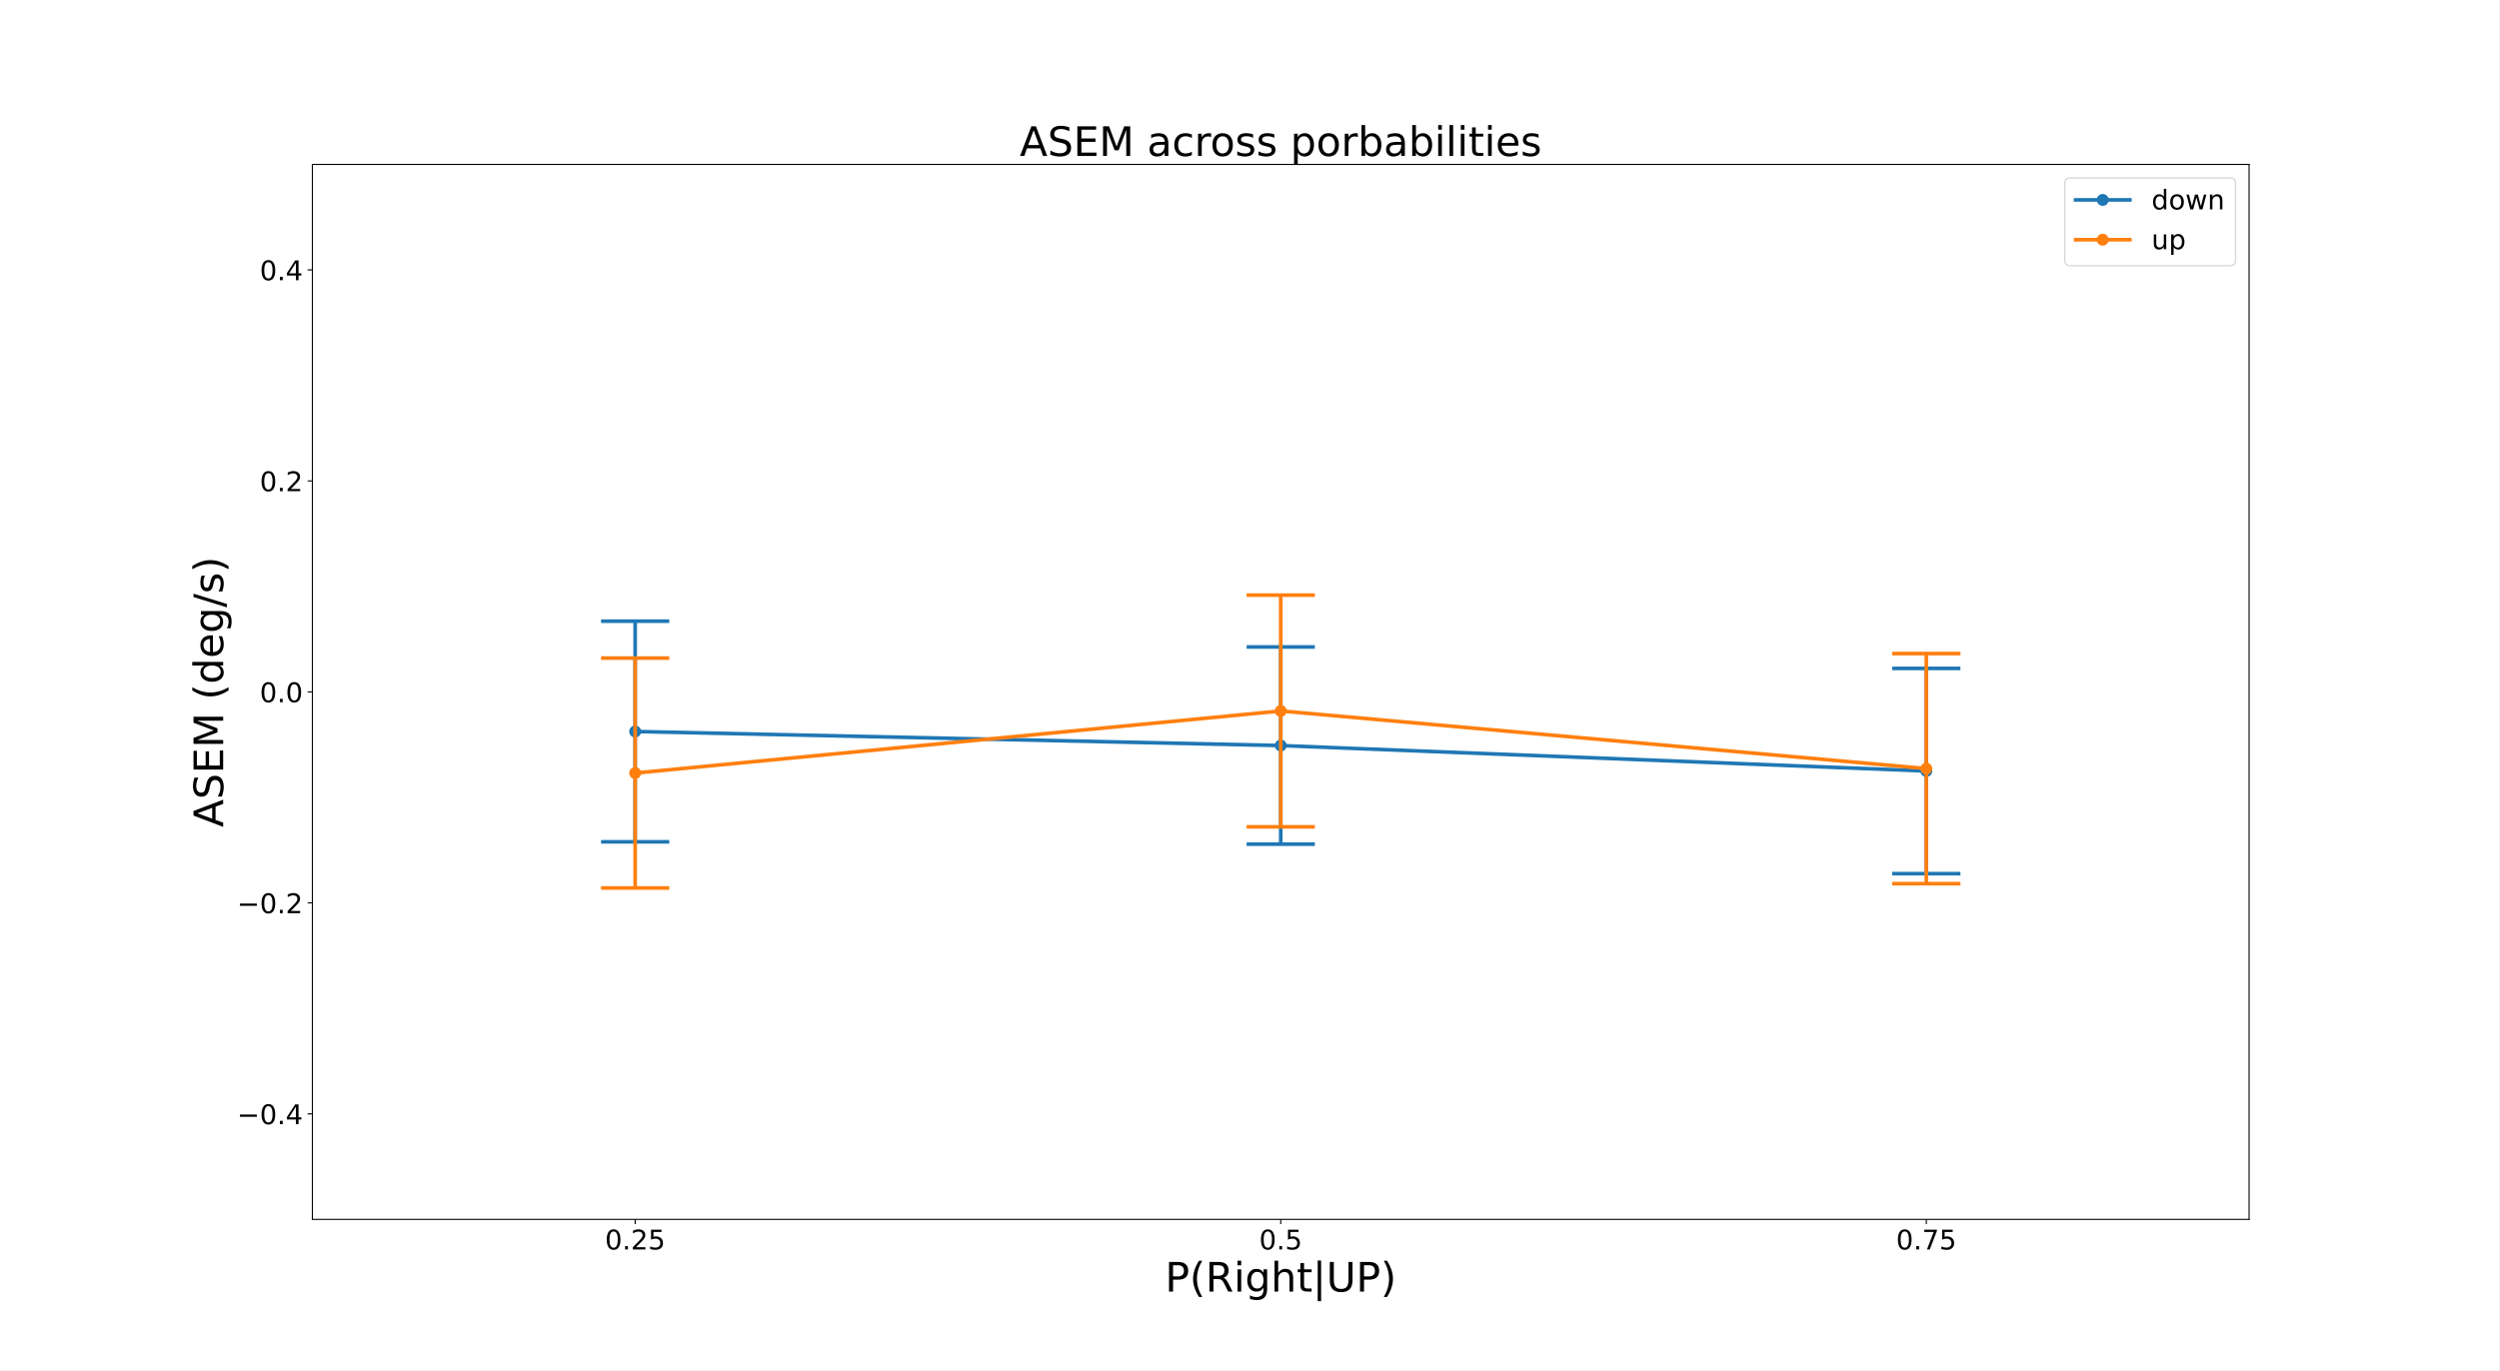
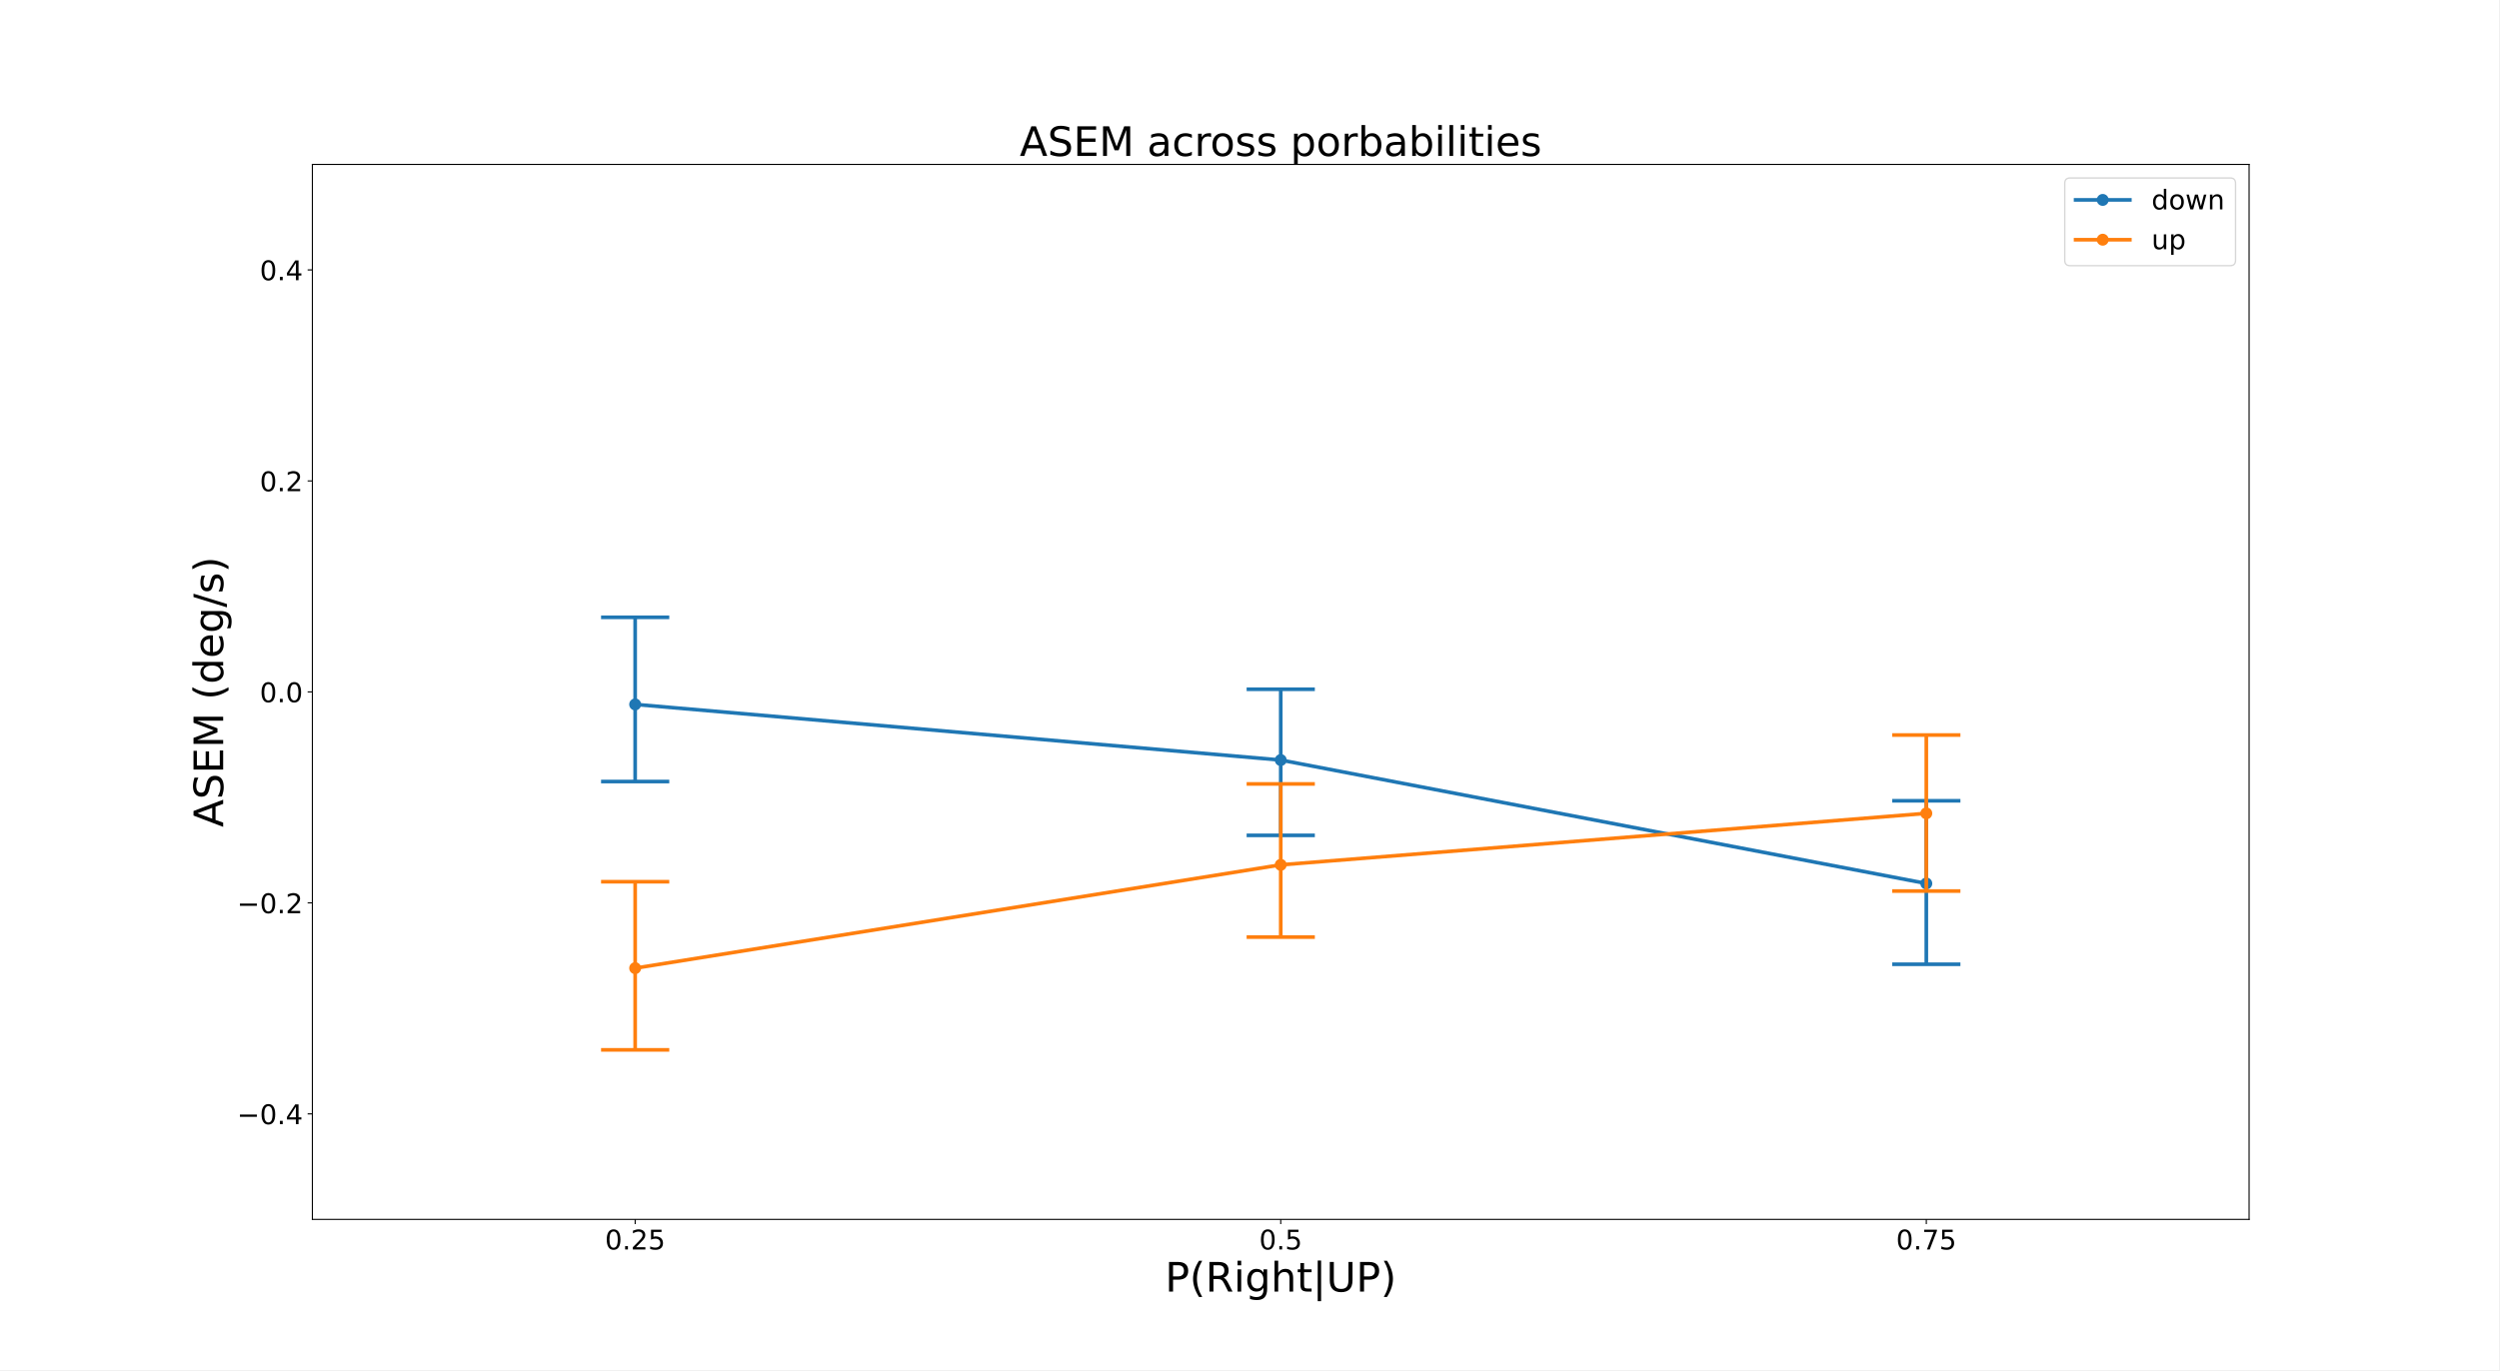
<svg xmlns="http://www.w3.org/2000/svg" xmlns:xlink="http://www.w3.org/1999/xlink" width="1843.2pt" height="1010.88pt" viewBox="0 0 1843.2 1010.88" version="1.1">
  <defs>
    <style type="text/css">*{stroke-linejoin: round; stroke-linecap: butt}</style>
  </defs>
  <g id="figure_1">
    <g id="patch_1">
      <path d="M 0 1010.88  L 1843.2 1010.88  L 1843.2 0  L 0 0  z " style="fill: #ffffff" />
    </g>
    <g id="axes_1">
      <g id="patch_2">
        <path d="M 230.4 899.683  L 1658.88 899.683  L 1658.88 121.306  L 230.4 121.306  z " style="fill: #ffffff" />
      </g>
      <g id="matplotlib.axis_1">
        <g id="xtick_1">
          <g id="line2d_1">
            <defs>
-               <path id="mcbc50a3cbe" d="M 0 0  L 0 3.5  " style="stroke: #000000; stroke-width: 0.8" />
-             </defs>
-             <g>
-               <use xlink:href="#mcbc50a3cbe" x="468.48" y="899.683" style="stroke: #000000; stroke-width: 0.8" />
+               <path id="mbe5c325fa4" d="M 0 0  L 0 3.5  " style="stroke: #000000; stroke-width: 0.8" />
+             </defs>
+             <g>
+               <use xlink:href="#mbe5c325fa4" x="468.48" y="899.683" style="stroke: #000000; stroke-width: 0.8" />
            </g>
          </g>
          <g id="text_1">
            <g transform="translate(446.2144 921.8801) scale(0.2 -0.2)">
              <defs>
                <path id="DejaVuSans-30" d="M 2034 4250  Q 1547 4250 1301 3770  Q 1056 3291 1056 2328  Q 1056 1369 1301 889  Q 1547 409 2034 409  Q 2525 409 2770 889  Q 3016 1369 3016 2328  Q 3016 3291 2770 3770  Q 2525 4250 2034 4250  z M 2034 4750  Q 2819 4750 3233 4129  Q 3647 3509 3647 2328  Q 3647 1150 3233 529  Q 2819 -91 2034 -91  Q 1250 -91 836 529  Q 422 1150 422 2328  Q 422 3509 836 4129  Q 1250 4750 2034 4750  z " transform="scale(0.015625)" />
                <path id="DejaVuSans-2e" d="M 684 794  L 1344 794  L 1344 0  L 684 0  L 684 794  z " transform="scale(0.015625)" />
                <path id="DejaVuSans-32" d="M 1228 531  L 3431 531  L 3431 0  L 469 0  L 469 531  Q 828 903 1448 1529  Q 2069 2156 2228 2338  Q 2531 2678 2651 2914  Q 2772 3150 2772 3378  Q 2772 3750 2511 3984  Q 2250 4219 1831 4219  Q 1534 4219 1204 4116  Q 875 4013 500 3803  L 500 4441  Q 881 4594 1212 4672  Q 1544 4750 1819 4750  Q 2544 4750 2975 4387  Q 3406 4025 3406 3419  Q 3406 3131 3298 2873  Q 3191 2616 2906 2266  Q 2828 2175 2409 1742  Q 1991 1309 1228 531  z " transform="scale(0.015625)" />
                <path id="DejaVuSans-35" d="M 691 4666  L 3169 4666  L 3169 4134  L 1269 4134  L 1269 2991  Q 1406 3038 1543 3061  Q 1681 3084 1819 3084  Q 2600 3084 3056 2656  Q 3513 2228 3513 1497  Q 3513 744 3044 326  Q 2575 -91 1722 -91  Q 1428 -91 1123 -41  Q 819 9 494 109  L 494 744  Q 775 591 1075 516  Q 1375 441 1709 441  Q 2250 441 2565 725  Q 2881 1009 2881 1497  Q 2881 1984 2565 2268  Q 2250 2553 1709 2553  Q 1456 2553 1204 2497  Q 953 2441 691 2322  L 691 4666  z " transform="scale(0.015625)" />
              </defs>
              <use xlink:href="#DejaVuSans-30" />
              <use xlink:href="#DejaVuSans-2e" x="63.623" />
              <use xlink:href="#DejaVuSans-32" x="95.41" />
              <use xlink:href="#DejaVuSans-35" x="159.033" />
            </g>
          </g>
        </g>
        <g id="xtick_2">
          <g id="line2d_2">
            <g>
-               <use xlink:href="#mcbc50a3cbe" x="944.64" y="899.683" style="stroke: #000000; stroke-width: 0.8" />
+               <use xlink:href="#mbe5c325fa4" x="944.64" y="899.683" style="stroke: #000000; stroke-width: 0.8" />
            </g>
          </g>
          <g id="text_2">
            <g transform="translate(928.7369 921.8801) scale(0.2 -0.2)">
              <use xlink:href="#DejaVuSans-30" />
              <use xlink:href="#DejaVuSans-2e" x="63.623" />
              <use xlink:href="#DejaVuSans-35" x="95.41" />
            </g>
          </g>
        </g>
        <g id="xtick_3">
          <g id="line2d_3">
            <g>
-               <use xlink:href="#mcbc50a3cbe" x="1420.8" y="899.683" style="stroke: #000000; stroke-width: 0.8" />
+               <use xlink:href="#mbe5c325fa4" x="1420.8" y="899.683" style="stroke: #000000; stroke-width: 0.8" />
            </g>
          </g>
          <g id="text_3">
            <g transform="translate(1398.534 921.8801) scale(0.2 -0.2)">
              <defs>
                <path id="DejaVuSans-37" d="M 525 4666  L 3525 4666  L 3525 4397  L 1831 0  L 1172 0  L 2766 4134  L 525 4134  L 525 4666  z " transform="scale(0.015625)" />
              </defs>
              <use xlink:href="#DejaVuSans-30" />
              <use xlink:href="#DejaVuSans-2e" x="63.623" />
              <use xlink:href="#DejaVuSans-37" x="95.41" />
              <use xlink:href="#DejaVuSans-35" x="159.033" />
            </g>
          </g>
        </g>
        <g id="text_4">
          <g transform="translate(859.3158 952.966) scale(0.3 -0.3)">
            <defs>
              <path id="DejaVuSans-50" d="M 1259 4147  L 1259 2394  L 2053 2394  Q 2494 2394 2734 2622  Q 2975 2850 2975 3272  Q 2975 3691 2734 3919  Q 2494 4147 2053 4147  L 1259 4147  z M 628 4666  L 2053 4666  Q 2838 4666 3239 4311  Q 3641 3956 3641 3272  Q 3641 2581 3239 2228  Q 2838 1875 2053 1875  L 1259 1875  L 1259 0  L 628 0  L 628 4666  z " transform="scale(0.015625)" />
              <path id="DejaVuSans-28" d="M 1984 4856  Q 1566 4138 1362 3434  Q 1159 2731 1159 2009  Q 1159 1288 1364 580  Q 1569 -128 1984 -844  L 1484 -844  Q 1016 -109 783 600  Q 550 1309 550 2009  Q 550 2706 781 3412  Q 1013 4119 1484 4856  L 1984 4856  z " transform="scale(0.015625)" />
              <path id="DejaVuSans-52" d="M 2841 2188  Q 3044 2119 3236 1894  Q 3428 1669 3622 1275  L 4263 0  L 3584 0  L 2988 1197  Q 2756 1666 2539 1819  Q 2322 1972 1947 1972  L 1259 1972  L 1259 0  L 628 0  L 628 4666  L 2053 4666  Q 2853 4666 3247 4331  Q 3641 3997 3641 3322  Q 3641 2881 3436 2590  Q 3231 2300 2841 2188  z M 1259 4147  L 1259 2491  L 2053 2491  Q 2509 2491 2742 2702  Q 2975 2913 2975 3322  Q 2975 3731 2742 3939  Q 2509 4147 2053 4147  L 1259 4147  z " transform="scale(0.015625)" />
              <path id="DejaVuSans-69" d="M 603 3500  L 1178 3500  L 1178 0  L 603 0  L 603 3500  z M 603 4863  L 1178 4863  L 1178 4134  L 603 4134  L 603 4863  z " transform="scale(0.015625)" />
              <path id="DejaVuSans-67" d="M 2906 1791  Q 2906 2416 2648 2759  Q 2391 3103 1925 3103  Q 1463 3103 1205 2759  Q 947 2416 947 1791  Q 947 1169 1205 825  Q 1463 481 1925 481  Q 2391 481 2648 825  Q 2906 1169 2906 1791  z M 3481 434  Q 3481 -459 3084 -895  Q 2688 -1331 1869 -1331  Q 1566 -1331 1297 -1286  Q 1028 -1241 775 -1147  L 775 -588  Q 1028 -725 1275 -790  Q 1522 -856 1778 -856  Q 2344 -856 2625 -561  Q 2906 -266 2906 331  L 2906 616  Q 2728 306 2450 153  Q 2172 0 1784 0  Q 1141 0 747 490  Q 353 981 353 1791  Q 353 2603 747 3093  Q 1141 3584 1784 3584  Q 2172 3584 2450 3431  Q 2728 3278 2906 2969  L 2906 3500  L 3481 3500  L 3481 434  z " transform="scale(0.015625)" />
              <path id="DejaVuSans-68" d="M 3513 2113  L 3513 0  L 2938 0  L 2938 2094  Q 2938 2591 2744 2837  Q 2550 3084 2163 3084  Q 1697 3084 1428 2787  Q 1159 2491 1159 1978  L 1159 0  L 581 0  L 581 4863  L 1159 4863  L 1159 2956  Q 1366 3272 1645 3428  Q 1925 3584 2291 3584  Q 2894 3584 3203 3211  Q 3513 2838 3513 2113  z " transform="scale(0.015625)" />
              <path id="DejaVuSans-74" d="M 1172 4494  L 1172 3500  L 2356 3500  L 2356 3053  L 1172 3053  L 1172 1153  Q 1172 725 1289 603  Q 1406 481 1766 481  L 2356 481  L 2356 0  L 1766 0  Q 1100 0 847 248  Q 594 497 594 1153  L 594 3053  L 172 3053  L 172 3500  L 594 3500  L 594 4494  L 1172 4494  z " transform="scale(0.015625)" />
              <path id="DejaVuSans-7c" d="M 1344 4891  L 1344 -1509  L 813 -1509  L 813 4891  L 1344 4891  z " transform="scale(0.015625)" />
              <path id="DejaVuSans-55" d="M 556 4666  L 1191 4666  L 1191 1831  Q 1191 1081 1462 751  Q 1734 422 2344 422  Q 2950 422 3222 751  Q 3494 1081 3494 1831  L 3494 4666  L 4128 4666  L 4128 1753  Q 4128 841 3676 375  Q 3225 -91 2344 -91  Q 1459 -91 1007 375  Q 556 841 556 1753  L 556 4666  z " transform="scale(0.015625)" />
              <path id="DejaVuSans-29" d="M 513 4856  L 1013 4856  Q 1481 4119 1714 3412  Q 1947 2706 1947 2009  Q 1947 1309 1714 600  Q 1481 -109 1013 -844  L 513 -844  Q 928 -128 1133 580  Q 1338 1288 1338 2009  Q 1338 2731 1133 3434  Q 928 4138 513 4856  z " transform="scale(0.015625)" />
            </defs>
            <use xlink:href="#DejaVuSans-50" />
            <use xlink:href="#DejaVuSans-28" x="60.303" />
            <use xlink:href="#DejaVuSans-52" x="99.316" />
            <use xlink:href="#DejaVuSans-69" x="168.799" />
            <use xlink:href="#DejaVuSans-67" x="196.582" />
            <use xlink:href="#DejaVuSans-68" x="260.059" />
            <use xlink:href="#DejaVuSans-74" x="323.438" />
            <use xlink:href="#DejaVuSans-7c" x="362.646" />
            <use xlink:href="#DejaVuSans-55" x="396.338" />
            <use xlink:href="#DejaVuSans-50" x="469.531" />
            <use xlink:href="#DejaVuSans-29" x="529.834" />
          </g>
        </g>
      </g>
      <g id="matplotlib.axis_2">
        <g id="ytick_1">
          <g id="line2d_4">
            <defs>
-               <path id="m0b040a91ad" d="M 0 0  L -3.5 0  " style="stroke: #000000; stroke-width: 0.8" />
-             </defs>
-             <g>
-               <use xlink:href="#m0b040a91ad" x="230.4" y="821.845" style="stroke: #000000; stroke-width: 0.8" />
+               <path id="m914878ad57" d="M 0 0  L -3.5 0  " style="stroke: #000000; stroke-width: 0.8" />
+             </defs>
+             <g>
+               <use xlink:href="#m914878ad57" x="230.4" y="821.845" style="stroke: #000000; stroke-width: 0.8" />
            </g>
          </g>
          <g id="text_5">
            <g transform="translate(174.8344 829.4439) scale(0.2 -0.2)">
              <defs>
                <path id="DejaVuSans-2212" d="M 678 2272  L 4684 2272  L 4684 1741  L 678 1741  L 678 2272  z " transform="scale(0.015625)" />
                <path id="DejaVuSans-34" d="M 2419 4116  L 825 1625  L 2419 1625  L 2419 4116  z M 2253 4666  L 3047 4666  L 3047 1625  L 3713 1625  L 3713 1100  L 3047 1100  L 3047 0  L 2419 0  L 2419 1100  L 313 1100  L 313 1709  L 2253 4666  z " transform="scale(0.015625)" />
              </defs>
              <use xlink:href="#DejaVuSans-2212" />
              <use xlink:href="#DejaVuSans-30" x="83.789" />
              <use xlink:href="#DejaVuSans-2e" x="147.412" />
              <use xlink:href="#DejaVuSans-34" x="179.199" />
            </g>
          </g>
        </g>
        <g id="ytick_2">
          <g id="line2d_5">
            <g>
-               <use xlink:href="#m0b040a91ad" x="230.4" y="666.17" style="stroke: #000000; stroke-width: 0.8" />
+               <use xlink:href="#m914878ad57" x="230.4" y="666.17" style="stroke: #000000; stroke-width: 0.8" />
            </g>
          </g>
          <g id="text_6">
            <g transform="translate(174.8344 673.7684) scale(0.2 -0.2)">
              <use xlink:href="#DejaVuSans-2212" />
              <use xlink:href="#DejaVuSans-30" x="83.789" />
              <use xlink:href="#DejaVuSans-2e" x="147.412" />
              <use xlink:href="#DejaVuSans-32" x="179.199" />
            </g>
          </g>
        </g>
        <g id="ytick_3">
          <g id="line2d_6">
            <g>
-               <use xlink:href="#m0b040a91ad" x="230.4" y="510.494" style="stroke: #000000; stroke-width: 0.8" />
+               <use xlink:href="#m914878ad57" x="230.4" y="510.494" style="stroke: #000000; stroke-width: 0.8" />
            </g>
          </g>
          <g id="text_7">
            <g transform="translate(191.5938 518.0928) scale(0.2 -0.2)">
              <use xlink:href="#DejaVuSans-30" />
              <use xlink:href="#DejaVuSans-2e" x="63.623" />
              <use xlink:href="#DejaVuSans-30" x="95.41" />
            </g>
          </g>
        </g>
        <g id="ytick_4">
          <g id="line2d_7">
            <g>
-               <use xlink:href="#m0b040a91ad" x="230.4" y="354.819" style="stroke: #000000; stroke-width: 0.8" />
+               <use xlink:href="#m914878ad57" x="230.4" y="354.819" style="stroke: #000000; stroke-width: 0.8" />
            </g>
          </g>
          <g id="text_8">
            <g transform="translate(191.5938 362.4173) scale(0.2 -0.2)">
              <use xlink:href="#DejaVuSans-30" />
              <use xlink:href="#DejaVuSans-2e" x="63.623" />
              <use xlink:href="#DejaVuSans-32" x="95.41" />
            </g>
          </g>
        </g>
        <g id="ytick_5">
          <g id="line2d_8">
            <g>
-               <use xlink:href="#m0b040a91ad" x="230.4" y="199.143" style="stroke: #000000; stroke-width: 0.8" />
+               <use xlink:href="#m914878ad57" x="230.4" y="199.143" style="stroke: #000000; stroke-width: 0.8" />
            </g>
          </g>
          <g id="text_9">
            <g transform="translate(191.5938 206.7418) scale(0.2 -0.2)">
              <use xlink:href="#DejaVuSans-30" />
              <use xlink:href="#DejaVuSans-2e" x="63.623" />
              <use xlink:href="#DejaVuSans-34" x="95.41" />
            </g>
          </g>
        </g>
        <g id="text_10">
          <g transform="translate(164.5953 610.3124) rotate(-90) scale(0.3 -0.3)">
            <defs>
              <path id="DejaVuSans-41" d="M 2188 4044  L 1331 1722  L 3047 1722  L 2188 4044  z M 1831 4666  L 2547 4666  L 4325 0  L 3669 0  L 3244 1197  L 1141 1197  L 716 0  L 50 0  L 1831 4666  z " transform="scale(0.015625)" />
              <path id="DejaVuSans-53" d="M 3425 4513  L 3425 3897  Q 3066 4069 2747 4153  Q 2428 4238 2131 4238  Q 1616 4238 1336 4038  Q 1056 3838 1056 3469  Q 1056 3159 1242 3001  Q 1428 2844 1947 2747  L 2328 2669  Q 3034 2534 3370 2195  Q 3706 1856 3706 1288  Q 3706 609 3251 259  Q 2797 -91 1919 -91  Q 1588 -91 1214 -16  Q 841 59 441 206  L 441 856  Q 825 641 1194 531  Q 1563 422 1919 422  Q 2459 422 2753 634  Q 3047 847 3047 1241  Q 3047 1584 2836 1778  Q 2625 1972 2144 2069  L 1759 2144  Q 1053 2284 737 2584  Q 422 2884 422 3419  Q 422 4038 858 4394  Q 1294 4750 2059 4750  Q 2388 4750 2728 4690  Q 3069 4631 3425 4513  z " transform="scale(0.015625)" />
              <path id="DejaVuSans-45" d="M 628 4666  L 3578 4666  L 3578 4134  L 1259 4134  L 1259 2753  L 3481 2753  L 3481 2222  L 1259 2222  L 1259 531  L 3634 531  L 3634 0  L 628 0  L 628 4666  z " transform="scale(0.015625)" />
              <path id="DejaVuSans-4d" d="M 628 4666  L 1569 4666  L 2759 1491  L 3956 4666  L 4897 4666  L 4897 0  L 4281 0  L 4281 4097  L 3078 897  L 2444 897  L 1241 4097  L 1241 0  L 628 0  L 628 4666  z " transform="scale(0.015625)" />
              <path id="DejaVuSans-20" transform="scale(0.015625)" />
              <path id="DejaVuSans-64" d="M 2906 2969  L 2906 4863  L 3481 4863  L 3481 0  L 2906 0  L 2906 525  Q 2725 213 2448 61  Q 2172 -91 1784 -91  Q 1150 -91 751 415  Q 353 922 353 1747  Q 353 2572 751 3078  Q 1150 3584 1784 3584  Q 2172 3584 2448 3432  Q 2725 3281 2906 2969  z M 947 1747  Q 947 1113 1208 752  Q 1469 391 1925 391  Q 2381 391 2643 752  Q 2906 1113 2906 1747  Q 2906 2381 2643 2742  Q 2381 3103 1925 3103  Q 1469 3103 1208 2742  Q 947 2381 947 1747  z " transform="scale(0.015625)" />
              <path id="DejaVuSans-65" d="M 3597 1894  L 3597 1613  L 953 1613  Q 991 1019 1311 708  Q 1631 397 2203 397  Q 2534 397 2845 478  Q 3156 559 3463 722  L 3463 178  Q 3153 47 2828 -22  Q 2503 -91 2169 -91  Q 1331 -91 842 396  Q 353 884 353 1716  Q 353 2575 817 3079  Q 1281 3584 2069 3584  Q 2775 3584 3186 3129  Q 3597 2675 3597 1894  z M 3022 2063  Q 3016 2534 2758 2815  Q 2500 3097 2075 3097  Q 1594 3097 1305 2825  Q 1016 2553 972 2059  L 3022 2063  z " transform="scale(0.015625)" />
              <path id="DejaVuSans-2f" d="M 1625 4666  L 2156 4666  L 531 -594  L 0 -594  L 1625 4666  z " transform="scale(0.015625)" />
              <path id="DejaVuSans-73" d="M 2834 3397  L 2834 2853  Q 2591 2978 2328 3040  Q 2066 3103 1784 3103  Q 1356 3103 1142 2972  Q 928 2841 928 2578  Q 928 2378 1081 2264  Q 1234 2150 1697 2047  L 1894 2003  Q 2506 1872 2764 1633  Q 3022 1394 3022 966  Q 3022 478 2636 193  Q 2250 -91 1575 -91  Q 1294 -91 989 -36  Q 684 19 347 128  L 347 722  Q 666 556 975 473  Q 1284 391 1588 391  Q 1994 391 2212 530  Q 2431 669 2431 922  Q 2431 1156 2273 1281  Q 2116 1406 1581 1522  L 1381 1569  Q 847 1681 609 1914  Q 372 2147 372 2553  Q 372 3047 722 3315  Q 1072 3584 1716 3584  Q 2034 3584 2315 3537  Q 2597 3491 2834 3397  z " transform="scale(0.015625)" />
            </defs>
            <use xlink:href="#DejaVuSans-41" />
            <use xlink:href="#DejaVuSans-53" x="68.408" />
            <use xlink:href="#DejaVuSans-45" x="131.885" />
            <use xlink:href="#DejaVuSans-4d" x="195.068" />
            <use xlink:href="#DejaVuSans-20" x="281.348" />
            <use xlink:href="#DejaVuSans-28" x="313.135" />
            <use xlink:href="#DejaVuSans-64" x="352.148" />
            <use xlink:href="#DejaVuSans-65" x="415.625" />
            <use xlink:href="#DejaVuSans-67" x="477.148" />
            <use xlink:href="#DejaVuSans-2f" x="540.625" />
            <use xlink:href="#DejaVuSans-73" x="574.316" />
            <use xlink:href="#DejaVuSans-29" x="626.416" />
          </g>
        </g>
      </g>
      <g id="line2d_9">
-         <path d="M 468.48 539.714  L 944.64 550.088  L 1420.8 568.868  " clip-path="url(#p24780cddb7)" style="fill: none; stroke: #1f77b4; stroke-width: 2.7; stroke-linecap: square" />
+         <path d="M 468.48 519.735  L 944.64 560.783  L 1420.8 651.856  " clip-path="url(#pd535074332)" style="fill: none; stroke: #1f77b4; stroke-width: 2.7; stroke-linecap: square" />
        <defs>
-           <path id="m8c5bff5e6e" d="M 0 3.384  C 0.897 3.384 1.758 3.027 2.393 2.393  C 3.027 1.758 3.384 0.897 3.384 0  C 3.384 -0.897 3.027 -1.758 2.393 -2.393  C 1.758 -3.027 0.897 -3.384 0 -3.384  C -0.897 -3.384 -1.758 -3.027 -2.393 -2.393  C -3.027 -1.758 -3.384 -0.897 -3.384 0  C -3.384 0.897 -3.027 1.758 -2.393 2.393  C -1.758 3.027 -0.897 3.384 0 3.384  z " style="stroke: #1f77b4; stroke-width: 2.025" />
+           <path id="m0a9513da57" d="M 0 3.384  C 0.897 3.384 1.758 3.027 2.393 2.393  C 3.027 1.758 3.384 0.897 3.384 0  C 3.384 -0.897 3.027 -1.758 2.393 -2.393  C 1.758 -3.027 0.897 -3.384 0 -3.384  C -0.897 -3.384 -1.758 -3.027 -2.393 -2.393  C -3.027 -1.758 -3.384 -0.897 -3.384 0  C -3.384 0.897 -3.027 1.758 -2.393 2.393  C -1.758 3.027 -0.897 3.384 0 3.384  z " style="stroke: #1f77b4; stroke-width: 2.025" />
        </defs>
-         <g clip-path="url(#p24780cddb7)">
-           <use xlink:href="#m8c5bff5e6e" x="468.48" y="539.714" style="fill: #1f77b4; stroke: #1f77b4; stroke-width: 2.025" />
-           <use xlink:href="#m8c5bff5e6e" x="944.64" y="550.088" style="fill: #1f77b4; stroke: #1f77b4; stroke-width: 2.025" />
-           <use xlink:href="#m8c5bff5e6e" x="1420.8" y="568.868" style="fill: #1f77b4; stroke: #1f77b4; stroke-width: 2.025" />
+         <g clip-path="url(#pd535074332)">
+           <use xlink:href="#m0a9513da57" x="468.48" y="519.735" style="fill: #1f77b4; stroke: #1f77b4; stroke-width: 2.025" />
+           <use xlink:href="#m0a9513da57" x="944.64" y="560.783" style="fill: #1f77b4; stroke: #1f77b4; stroke-width: 2.025" />
+           <use xlink:href="#m0a9513da57" x="1420.8" y="651.856" style="fill: #1f77b4; stroke: #1f77b4; stroke-width: 2.025" />
        </g>
      </g>
      <g id="line2d_10">
-         <path d="M 444.672 621.092  L 492.288 621.092  M 468.48 621.092  L 468.48 458.337  M 444.672 458.337  L 492.288 458.337  " clip-path="url(#p24780cddb7)" style="fill: none; stroke: #1f77b4; stroke-width: 2.7; stroke-linecap: square" />
+         <path d="M 444.672 576.614  L 492.288 576.614  M 468.48 576.614  L 468.48 455.472  M 444.672 455.472  L 492.288 455.472  " clip-path="url(#pd535074332)" style="fill: none; stroke: #1f77b4; stroke-width: 2.7; stroke-linecap: square" />
      </g>
      <g id="line2d_11">
-         <path d="M 920.832 622.812  L 968.448 622.812  M 944.64 622.812  L 944.64 477.364  M 920.832 477.364  L 968.448 477.364  " clip-path="url(#p24780cddb7)" style="fill: none; stroke: #1f77b4; stroke-width: 2.7; stroke-linecap: square" />
+         <path d="M 920.832 616.327  L 968.448 616.327  M 944.64 616.327  L 944.64 508.564  M 920.832 508.564  L 968.448 508.564  " clip-path="url(#pd535074332)" style="fill: none; stroke: #1f77b4; stroke-width: 2.7; stroke-linecap: square" />
      </g>
      <g id="line2d_12">
-         <path d="M 1396.992 644.591  L 1444.608 644.591  M 1420.8 644.591  L 1420.8 493.145  M 1396.992 493.145  L 1444.608 493.145  " clip-path="url(#p24780cddb7)" style="fill: none; stroke: #1f77b4; stroke-width: 2.7; stroke-linecap: square" />
+         <path d="M 1396.992 711.43  L 1444.608 711.43  M 1420.8 711.43  L 1420.8 590.81  M 1396.992 590.81  L 1444.608 590.81  " clip-path="url(#pd535074332)" style="fill: none; stroke: #1f77b4; stroke-width: 2.7; stroke-linecap: square" />
      </g>
      <g id="line2d_13">
-         <path d="M 468.48 570.365  L 944.64 524.562  L 1420.8 567.105  " clip-path="url(#p24780cddb7)" style="fill: none; stroke: #ff7f0e; stroke-width: 2.7; stroke-linecap: square" />
+         <path d="M 468.48 714.316  L 944.64 638.092  L 1420.8 600.103  " clip-path="url(#pd535074332)" style="fill: none; stroke: #ff7f0e; stroke-width: 2.7; stroke-linecap: square" />
        <defs>
-           <path id="m556630d029" d="M 0 3.384  C 0.897 3.384 1.758 3.027 2.393 2.393  C 3.027 1.758 3.384 0.897 3.384 0  C 3.384 -0.897 3.027 -1.758 2.393 -2.393  C 1.758 -3.027 0.897 -3.384 0 -3.384  C -0.897 -3.384 -1.758 -3.027 -2.393 -2.393  C -3.027 -1.758 -3.384 -0.897 -3.384 0  C -3.384 0.897 -3.027 1.758 -2.393 2.393  C -1.758 3.027 -0.897 3.384 0 3.384  z " style="stroke: #ff7f0e; stroke-width: 2.025" />
+           <path id="m4b75f67143" d="M 0 3.384  C 0.897 3.384 1.758 3.027 2.393 2.393  C 3.027 1.758 3.384 0.897 3.384 0  C 3.384 -0.897 3.027 -1.758 2.393 -2.393  C 1.758 -3.027 0.897 -3.384 0 -3.384  C -0.897 -3.384 -1.758 -3.027 -2.393 -2.393  C -3.027 -1.758 -3.384 -0.897 -3.384 0  C -3.384 0.897 -3.027 1.758 -2.393 2.393  C -1.758 3.027 -0.897 3.384 0 3.384  z " style="stroke: #ff7f0e; stroke-width: 2.025" />
        </defs>
-         <g clip-path="url(#p24780cddb7)">
-           <use xlink:href="#m556630d029" x="468.48" y="570.365" style="fill: #ff7f0e; stroke: #ff7f0e; stroke-width: 2.025" />
-           <use xlink:href="#m556630d029" x="944.64" y="524.562" style="fill: #ff7f0e; stroke: #ff7f0e; stroke-width: 2.025" />
-           <use xlink:href="#m556630d029" x="1420.8" y="567.105" style="fill: #ff7f0e; stroke: #ff7f0e; stroke-width: 2.025" />
+         <g clip-path="url(#pd535074332)">
+           <use xlink:href="#m4b75f67143" x="468.48" y="714.316" style="fill: #ff7f0e; stroke: #ff7f0e; stroke-width: 2.025" />
+           <use xlink:href="#m4b75f67143" x="944.64" y="638.092" style="fill: #ff7f0e; stroke: #ff7f0e; stroke-width: 2.025" />
+           <use xlink:href="#m4b75f67143" x="1420.8" y="600.103" style="fill: #ff7f0e; stroke: #ff7f0e; stroke-width: 2.025" />
        </g>
      </g>
      <g id="line2d_14">
-         <path d="M 444.672 655.176  L 492.288 655.176  M 468.48 655.176  L 468.48 485.555  M 444.672 485.555  L 492.288 485.555  " clip-path="url(#p24780cddb7)" style="fill: none; stroke: #ff7f0e; stroke-width: 2.7; stroke-linecap: square" />
+         <path d="M 444.672 774.612  L 492.288 774.612  M 468.48 774.612  L 468.48 650.558  M 444.672 650.558  L 492.288 650.558  " clip-path="url(#pd535074332)" style="fill: none; stroke: #ff7f0e; stroke-width: 2.7; stroke-linecap: square" />
      </g>
      <g id="line2d_15">
-         <path d="M 920.832 610.034  L 968.448 610.034  M 944.64 610.034  L 944.64 439.091  M 920.832 439.091  L 968.448 439.091  " clip-path="url(#p24780cddb7)" style="fill: none; stroke: #ff7f0e; stroke-width: 2.7; stroke-linecap: square" />
+         <path d="M 920.832 691.398  L 968.448 691.398  M 944.64 691.398  L 944.64 578.414  M 920.832 578.414  L 968.448 578.414  " clip-path="url(#pd535074332)" style="fill: none; stroke: #ff7f0e; stroke-width: 2.7; stroke-linecap: square" />
      </g>
      <g id="line2d_16">
-         <path d="M 1396.992 651.983  L 1444.608 651.983  M 1420.8 651.983  L 1420.8 482.227  M 1396.992 482.227  L 1444.608 482.227  " clip-path="url(#p24780cddb7)" style="fill: none; stroke: #ff7f0e; stroke-width: 2.7; stroke-linecap: square" />
+         <path d="M 1396.992 657.442  L 1444.608 657.442  M 1420.8 657.442  L 1420.8 542.315  M 1396.992 542.315  L 1444.608 542.315  " clip-path="url(#pd535074332)" style="fill: none; stroke: #ff7f0e; stroke-width: 2.7; stroke-linecap: square" />
      </g>
      <g id="line2d_17" />
      <g id="line2d_18" />
      <g id="patch_3">
        <path d="M 230.4 899.683  L 230.4 121.306  " style="fill: none; stroke: #000000; stroke-width: 0.8; stroke-linejoin: miter; stroke-linecap: square" />
      </g>
      <g id="patch_4">
        <path d="M 1658.88 899.683  L 1658.88 121.306  " style="fill: none; stroke: #000000; stroke-width: 0.8; stroke-linejoin: miter; stroke-linecap: square" />
      </g>
      <g id="patch_5">
        <path d="M 230.4 899.683  L 1658.88 899.683  " style="fill: none; stroke: #000000; stroke-width: 0.8; stroke-linejoin: miter; stroke-linecap: square" />
      </g>
      <g id="patch_6">
        <path d="M 230.4 121.306  L 1658.88 121.306  " style="fill: none; stroke: #000000; stroke-width: 0.8; stroke-linejoin: miter; stroke-linecap: square" />
      </g>
      <g id="text_11">
        <g transform="translate(752.1291 115.0665) scale(0.3 -0.3)">
          <defs>
            <path id="DejaVuSans-61" d="M 2194 1759  Q 1497 1759 1228 1600  Q 959 1441 959 1056  Q 959 750 1161 570  Q 1363 391 1709 391  Q 2188 391 2477 730  Q 2766 1069 2766 1631  L 2766 1759  L 2194 1759  z M 3341 1997  L 3341 0  L 2766 0  L 2766 531  Q 2569 213 2275 61  Q 1981 -91 1556 -91  Q 1019 -91 701 211  Q 384 513 384 1019  Q 384 1609 779 1909  Q 1175 2209 1959 2209  L 2766 2209  L 2766 2266  Q 2766 2663 2505 2880  Q 2244 3097 1772 3097  Q 1472 3097 1187 3025  Q 903 2953 641 2809  L 641 3341  Q 956 3463 1253 3523  Q 1550 3584 1831 3584  Q 2591 3584 2966 3190  Q 3341 2797 3341 1997  z " transform="scale(0.015625)" />
            <path id="DejaVuSans-63" d="M 3122 3366  L 3122 2828  Q 2878 2963 2633 3030  Q 2388 3097 2138 3097  Q 1578 3097 1268 2742  Q 959 2388 959 1747  Q 959 1106 1268 751  Q 1578 397 2138 397  Q 2388 397 2633 464  Q 2878 531 3122 666  L 3122 134  Q 2881 22 2623 -34  Q 2366 -91 2075 -91  Q 1284 -91 818 406  Q 353 903 353 1747  Q 353 2603 823 3093  Q 1294 3584 2113 3584  Q 2378 3584 2631 3529  Q 2884 3475 3122 3366  z " transform="scale(0.015625)" />
            <path id="DejaVuSans-72" d="M 2631 2963  Q 2534 3019 2420 3045  Q 2306 3072 2169 3072  Q 1681 3072 1420 2755  Q 1159 2438 1159 1844  L 1159 0  L 581 0  L 581 3500  L 1159 3500  L 1159 2956  Q 1341 3275 1631 3429  Q 1922 3584 2338 3584  Q 2397 3584 2469 3576  Q 2541 3569 2628 3553  L 2631 2963  z " transform="scale(0.015625)" />
            <path id="DejaVuSans-6f" d="M 1959 3097  Q 1497 3097 1228 2736  Q 959 2375 959 1747  Q 959 1119 1226 758  Q 1494 397 1959 397  Q 2419 397 2687 759  Q 2956 1122 2956 1747  Q 2956 2369 2687 2733  Q 2419 3097 1959 3097  z M 1959 3584  Q 2709 3584 3137 3096  Q 3566 2609 3566 1747  Q 3566 888 3137 398  Q 2709 -91 1959 -91  Q 1206 -91 779 398  Q 353 888 353 1747  Q 353 2609 779 3096  Q 1206 3584 1959 3584  z " transform="scale(0.015625)" />
            <path id="DejaVuSans-70" d="M 1159 525  L 1159 -1331  L 581 -1331  L 581 3500  L 1159 3500  L 1159 2969  Q 1341 3281 1617 3432  Q 1894 3584 2278 3584  Q 2916 3584 3314 3078  Q 3713 2572 3713 1747  Q 3713 922 3314 415  Q 2916 -91 2278 -91  Q 1894 -91 1617 61  Q 1341 213 1159 525  z M 3116 1747  Q 3116 2381 2855 2742  Q 2594 3103 2138 3103  Q 1681 3103 1420 2742  Q 1159 2381 1159 1747  Q 1159 1113 1420 752  Q 1681 391 2138 391  Q 2594 391 2855 752  Q 3116 1113 3116 1747  z " transform="scale(0.015625)" />
            <path id="DejaVuSans-62" d="M 3116 1747  Q 3116 2381 2855 2742  Q 2594 3103 2138 3103  Q 1681 3103 1420 2742  Q 1159 2381 1159 1747  Q 1159 1113 1420 752  Q 1681 391 2138 391  Q 2594 391 2855 752  Q 3116 1113 3116 1747  z M 1159 2969  Q 1341 3281 1617 3432  Q 1894 3584 2278 3584  Q 2916 3584 3314 3078  Q 3713 2572 3713 1747  Q 3713 922 3314 415  Q 2916 -91 2278 -91  Q 1894 -91 1617 61  Q 1341 213 1159 525  L 1159 0  L 581 0  L 581 4863  L 1159 4863  L 1159 2969  z " transform="scale(0.015625)" />
            <path id="DejaVuSans-6c" d="M 603 4863  L 1178 4863  L 1178 0  L 603 0  L 603 4863  z " transform="scale(0.015625)" />
          </defs>
          <use xlink:href="#DejaVuSans-41" />
          <use xlink:href="#DejaVuSans-53" x="68.408" />
          <use xlink:href="#DejaVuSans-45" x="131.885" />
          <use xlink:href="#DejaVuSans-4d" x="195.068" />
          <use xlink:href="#DejaVuSans-20" x="281.348" />
          <use xlink:href="#DejaVuSans-61" x="313.135" />
          <use xlink:href="#DejaVuSans-63" x="374.414" />
          <use xlink:href="#DejaVuSans-72" x="429.395" />
          <use xlink:href="#DejaVuSans-6f" x="468.258" />
          <use xlink:href="#DejaVuSans-73" x="529.439" />
          <use xlink:href="#DejaVuSans-73" x="581.539" />
          <use xlink:href="#DejaVuSans-20" x="633.639" />
          <use xlink:href="#DejaVuSans-70" x="665.426" />
          <use xlink:href="#DejaVuSans-6f" x="728.902" />
          <use xlink:href="#DejaVuSans-72" x="790.084" />
          <use xlink:href="#DejaVuSans-62" x="831.197" />
          <use xlink:href="#DejaVuSans-61" x="894.674" />
          <use xlink:href="#DejaVuSans-62" x="955.953" />
          <use xlink:href="#DejaVuSans-69" x="1019.43" />
          <use xlink:href="#DejaVuSans-6c" x="1047.213" />
          <use xlink:href="#DejaVuSans-69" x="1074.996" />
          <use xlink:href="#DejaVuSans-74" x="1102.779" />
          <use xlink:href="#DejaVuSans-69" x="1141.988" />
          <use xlink:href="#DejaVuSans-65" x="1169.771" />
          <use xlink:href="#DejaVuSans-73" x="1231.295" />
        </g>
      </g>
      <g id="legend_1">
        <g id="patch_7">
          <path d="M 1526.914 196.018  L 1644.88 196.018  Q 1648.88 196.018 1648.88 192.018  L 1648.88 135.306  Q 1648.88 131.306 1644.88 131.306  L 1526.914 131.306  Q 1522.914 131.306 1522.914 135.306  L 1522.914 192.018  Q 1522.914 196.018 1526.914 196.018  z " style="fill: #ffffff; opacity: 0.8; stroke: #cccccc; stroke-linejoin: miter" />
        </g>
        <g id="line2d_19">
          <path d="M 1530.914 147.502  L 1550.914 147.502  L 1570.914 147.502  " style="fill: none; stroke: #1f77b4; stroke-width: 2.7; stroke-linecap: square" />
          <g>
-             <use xlink:href="#m8c5bff5e6e" x="1550.914" y="147.502" style="fill: #1f77b4; stroke: #1f77b4; stroke-width: 2.025" />
+             <use xlink:href="#m0a9513da57" x="1550.914" y="147.502" style="fill: #1f77b4; stroke: #1f77b4; stroke-width: 2.025" />
          </g>
        </g>
        <g id="text_12">
          <g transform="translate(1586.914 154.5025) scale(0.2 -0.2)">
            <defs>
              <path id="DejaVuSans-77" d="M 269 3500  L 844 3500  L 1563 769  L 2278 3500  L 2956 3500  L 3675 769  L 4391 3500  L 4966 3500  L 4050 0  L 3372 0  L 2619 2869  L 1863 0  L 1184 0  L 269 3500  z " transform="scale(0.015625)" />
              <path id="DejaVuSans-6e" d="M 3513 2113  L 3513 0  L 2938 0  L 2938 2094  Q 2938 2591 2744 2837  Q 2550 3084 2163 3084  Q 1697 3084 1428 2787  Q 1159 2491 1159 1978  L 1159 0  L 581 0  L 581 3500  L 1159 3500  L 1159 2956  Q 1366 3272 1645 3428  Q 1925 3584 2291 3584  Q 2894 3584 3203 3211  Q 3513 2838 3513 2113  z " transform="scale(0.015625)" />
            </defs>
            <use xlink:href="#DejaVuSans-64" />
            <use xlink:href="#DejaVuSans-6f" x="63.477" />
            <use xlink:href="#DejaVuSans-77" x="124.658" />
            <use xlink:href="#DejaVuSans-6e" x="206.445" />
          </g>
        </g>
        <g id="line2d_20">
          <path d="M 1530.914 176.859  L 1550.914 176.859  L 1570.914 176.859  " style="fill: none; stroke: #ff7f0e; stroke-width: 2.7; stroke-linecap: square" />
          <g>
-             <use xlink:href="#m556630d029" x="1550.914" y="176.859" style="fill: #ff7f0e; stroke: #ff7f0e; stroke-width: 2.025" />
+             <use xlink:href="#m4b75f67143" x="1550.914" y="176.859" style="fill: #ff7f0e; stroke: #ff7f0e; stroke-width: 2.025" />
          </g>
        </g>
        <g id="text_13">
          <g transform="translate(1586.914 183.8587) scale(0.2 -0.2)">
            <defs>
              <path id="DejaVuSans-75" d="M 544 1381  L 544 3500  L 1119 3500  L 1119 1403  Q 1119 906 1312 657  Q 1506 409 1894 409  Q 2359 409 2629 706  Q 2900 1003 2900 1516  L 2900 3500  L 3475 3500  L 3475 0  L 2900 0  L 2900 538  Q 2691 219 2414 64  Q 2138 -91 1772 -91  Q 1169 -91 856 284  Q 544 659 544 1381  z M 1991 3584  L 1991 3584  z " transform="scale(0.015625)" />
            </defs>
            <use xlink:href="#DejaVuSans-75" />
            <use xlink:href="#DejaVuSans-70" x="63.379" />
          </g>
        </g>
      </g>
    </g>
  </g>
  <defs>
-     <clipPath id="p24780cddb7">
+     <clipPath id="pd535074332">
      <rect x="230.4" y="121.306" width="1428.48" height="778.378" />
    </clipPath>
  </defs>
</svg>
